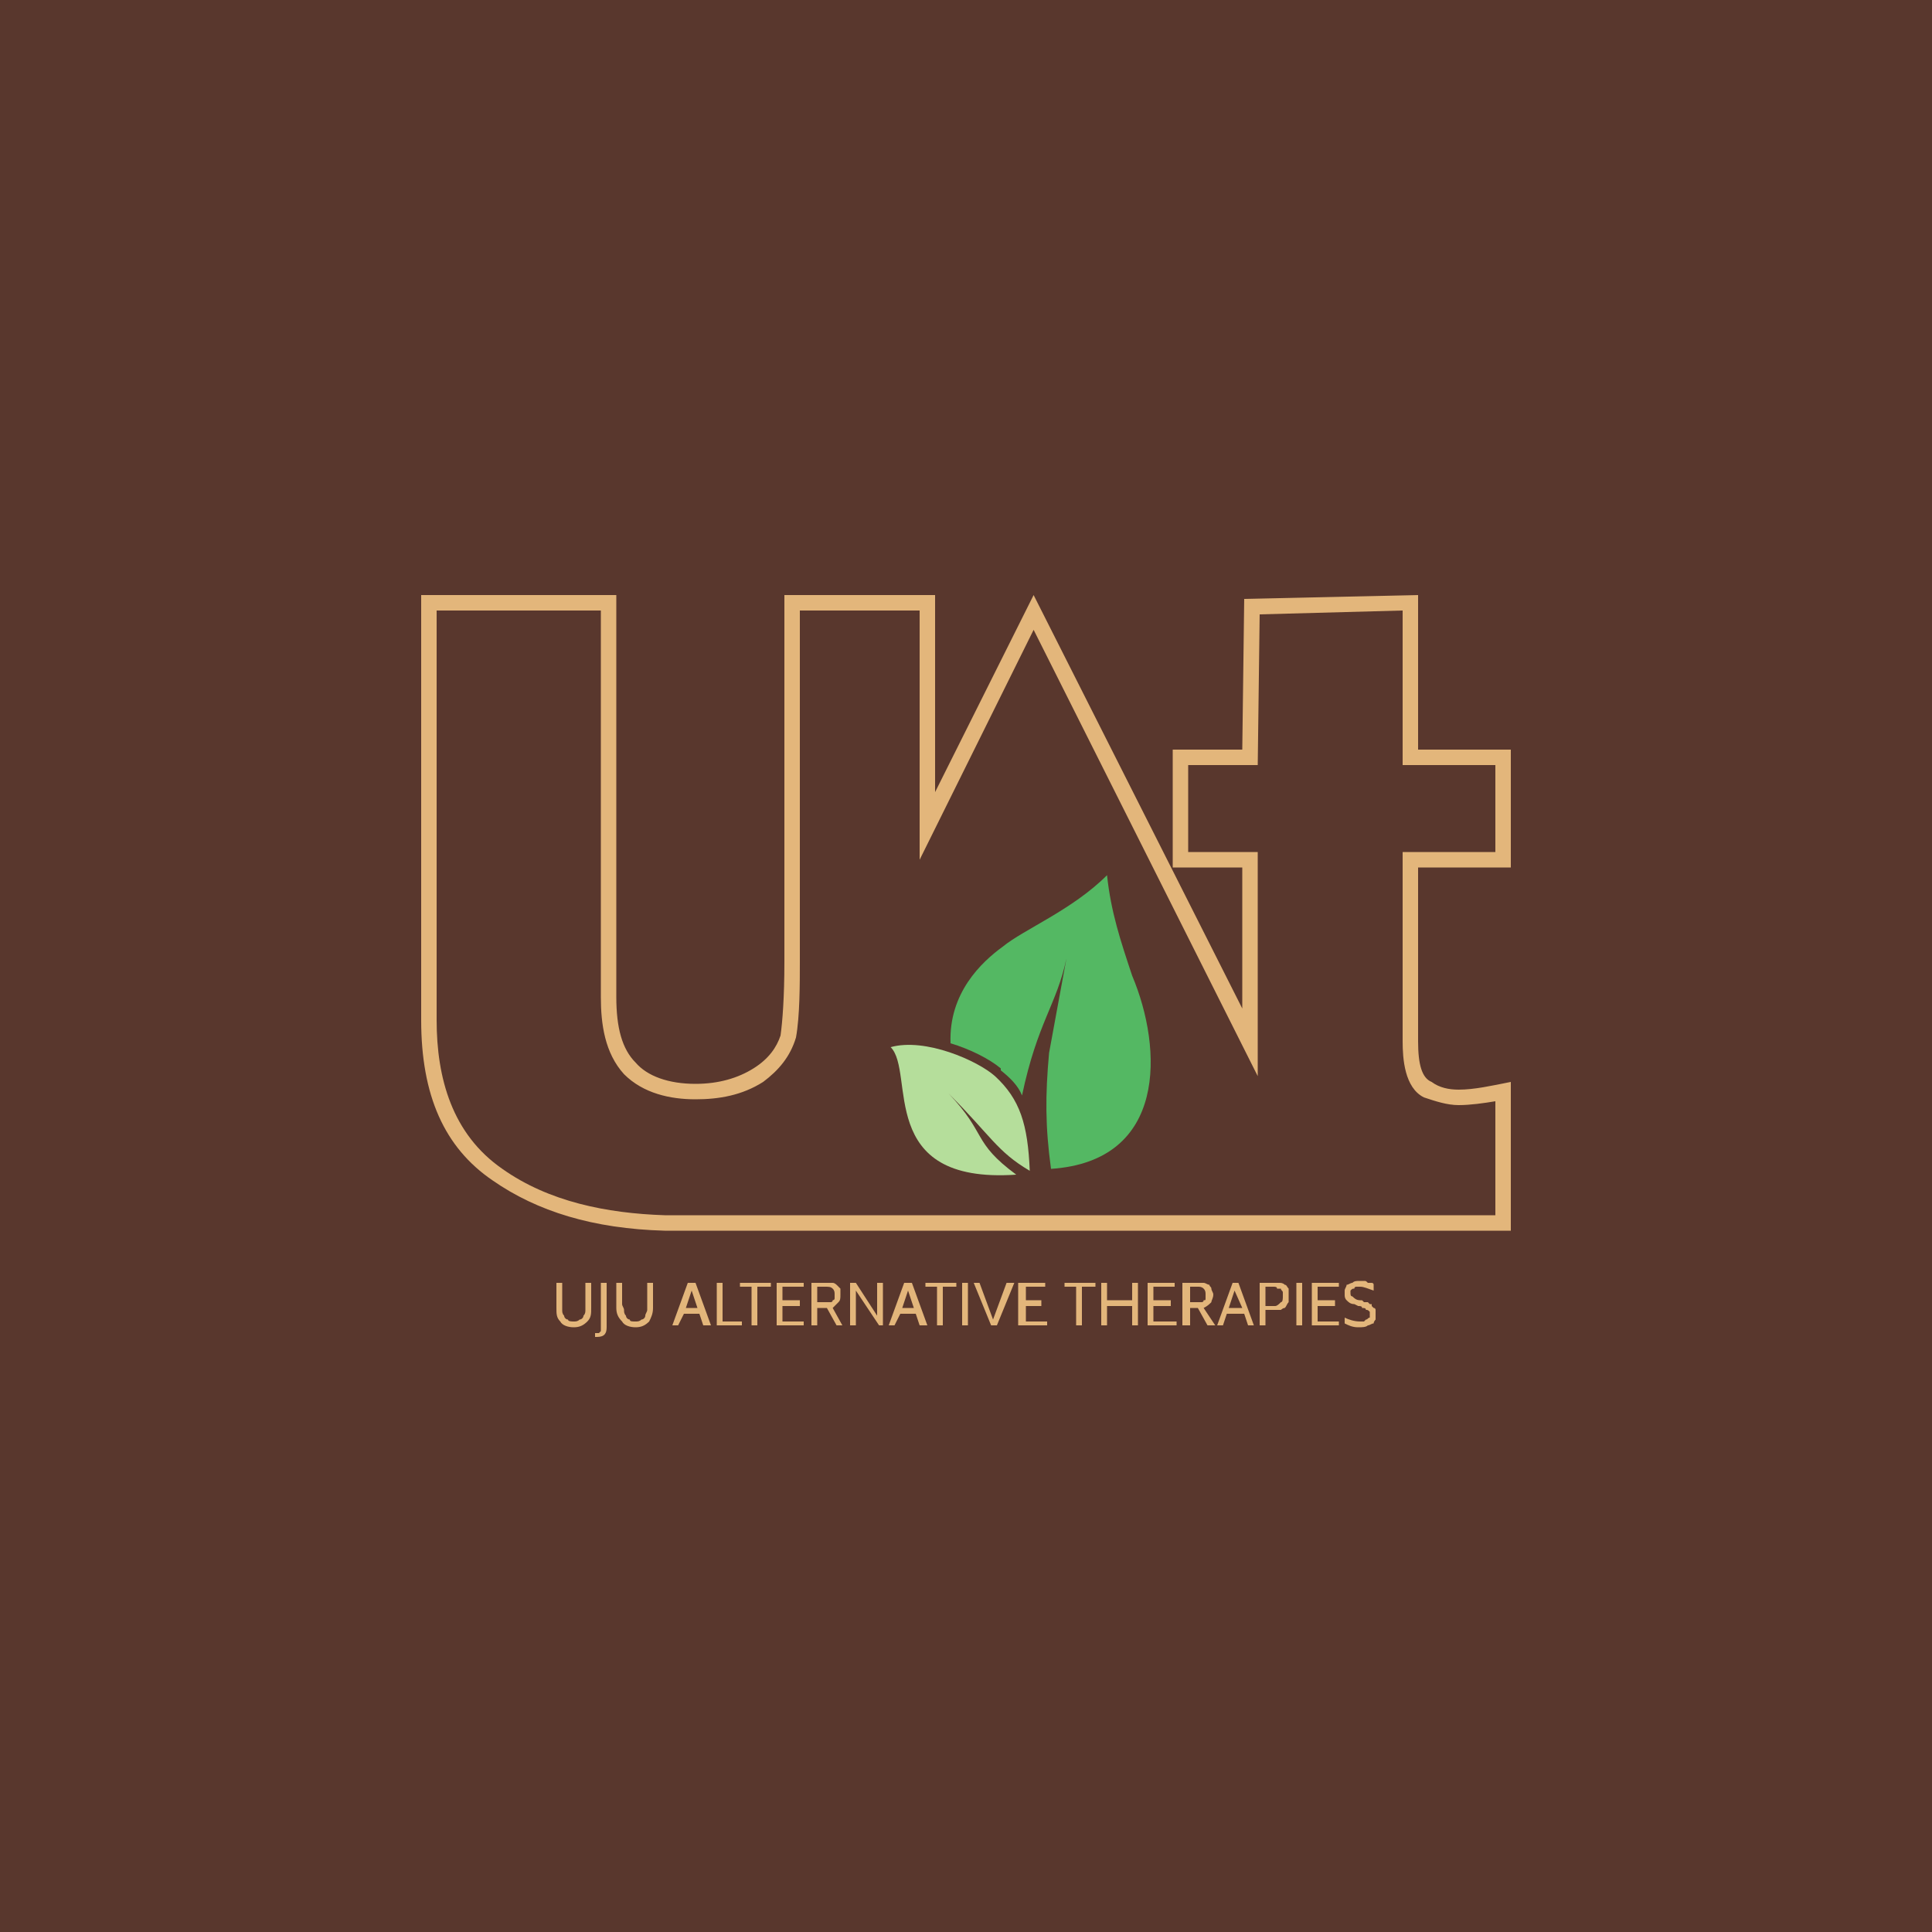
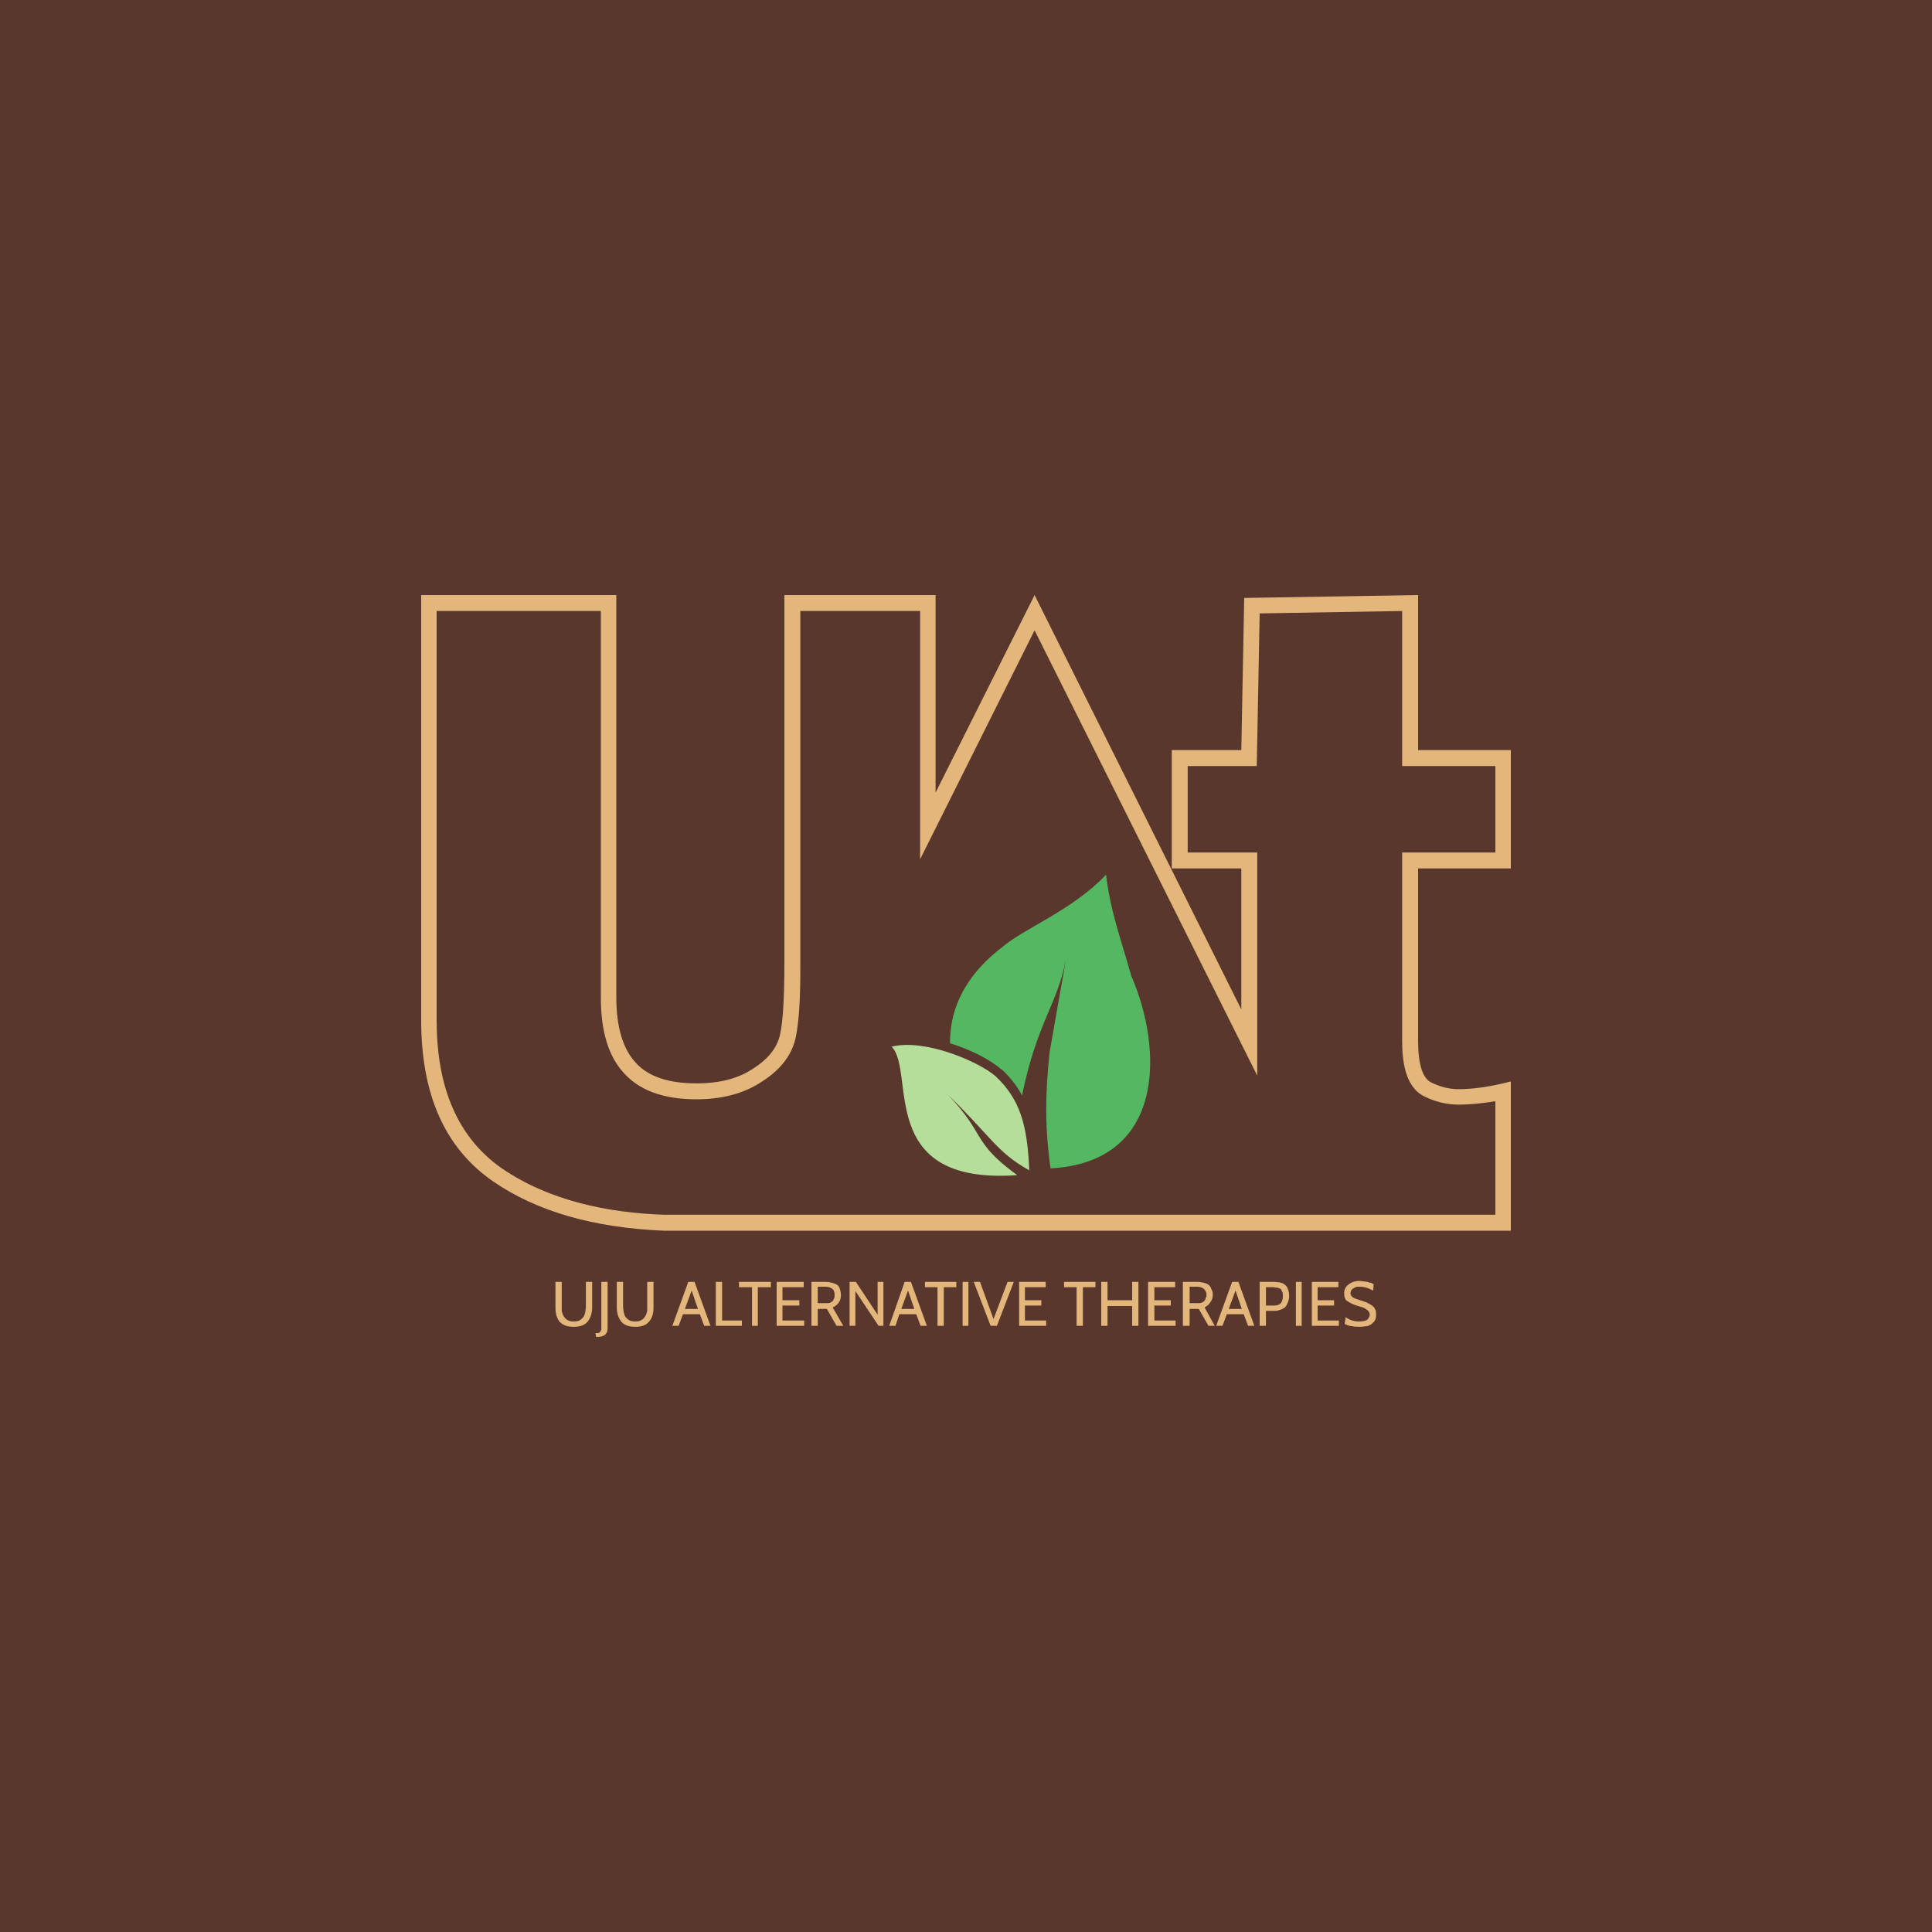
- <svg xmlns="http://www.w3.org/2000/svg" xml:space="preserve" width="1in" height="1in" version="1.1" style="shape-rendering:geometricPrecision; text-rendering:geometricPrecision; image-rendering:optimizeQuality; fill-rule:evenodd; clip-rule:evenodd" viewBox="0 0 1000 1000">
+ <svg xmlns="http://www.w3.org/2000/svg" xml:space="preserve" width="4in" height="4in" version="1.1" style="shape-rendering:geometricPrecision; text-rendering:geometricPrecision; image-rendering:optimizeQuality; fill-rule:evenodd; clip-rule:evenodd" viewBox="0 0 4000 4000">
  <defs>
    <style type="text/css">
   
    .fil2 {fill:#54B863}
    .fil0 {fill:#59372D}
    .fil3 {fill:#B5DE9B}
    .fil1 {fill:#E3B67B;fill-rule:nonzero}
   
  </style>
  </defs>
  <g id="Layer_x0020_1">
-     <rect class="fil0" width="1000" height="1000" />
-     <g id="_2243310734944">
-       <path class="fil1" d="M782 388l0 61 -48 0 0 90c0,12 2,19 7,21 4,3 9,4 14,4 8,0 17,-2 27,-4l0 47 0 20 0 10 -82 0 -329 0 -8 0 -17 0 -2 0c-37,-1 -66,-10 -89,-26 -25,-17 -37,-44 -37,-83l0 -220 101 0 0 208c0,16 3,27 10,34 6,7 17,11 31,11 12,0 22,-3 30,-8 8,-5 12,-11 14,-17 1,-7 2,-20 2,-38l0 -190 78 0 0 102 51 -102 0 0 108 214 0 -73 -36 0 0 -61 36 0 1 -78 90 -2 0 80 48 0zm-8 8l-48 0 0 -80 -74 2 -1 78 -36 0 0 45 36 0 0 116 -116 -231 -59 119 0 -129 -62 0 0 182c0,11 0,28 -2,39 -3,10 -9,17 -17,23 -11,7 -23,9 -35,9 -13,0 -27,-3 -37,-13 -10,-11 -12,-26 -12,-40l0 -200 -85 0 0 212c0,30 8,59 34,77 24,17 54,23 84,24l430 0 0 -59c-6,1 -13,2 -19,2 -6,0 -12,-2 -18,-4 -10,-5 -11,-20 -11,-29l0 -98 48 0 0 -45z" />
-       <path class="fil2" d="M586 505c-6,-18 -11,-33 -13,-52 -18,18 -43,28 -54,37 -11,8 -28,24 -27,50 10,3 20,8 26,13 0,0 0,0 0,1 5,4 9,8 11,13 8,-38 18,-47 23,-71l-9 49c-2,22 -2,38 1,60 60,-4 58,-62 42,-100z" />
-       <path class="fil3" d="M526 608c-23,-17 -15,-21 -35,-42 22,22 25,30 42,40 -1,-24 -5,-37 -18,-49 -9,-8 -36,-20 -54,-15 13,13 -8,71 65,66z" />
-       <path class="fil1" d="M288 677l0 -13 3 0 0 11c0,1 0,2 0,3 0,1 0,2 1,3 0,1 1,2 2,2 0,1 2,1 3,1 1,0 2,0 3,-1 1,0 2,-1 2,-2 1,-1 1,-2 1,-3 0,-1 0,-2 0,-3l0 -11 3 0 0 13c0,3 0,5 -2,7 -2,2 -4,3 -7,3 -3,0 -6,-1 -7,-3 -2,-2 -2,-4 -2,-7z" />
-       <path id="1" class="fil1" d="M309 692l-1 0 0 -2 0 0c1,0 1,0 2,0 0,0 0,0 1,-1 0,0 0,0 0,-1 0,0 0,-1 0,-2l0 -22 3 0 0 23c0,3 -1,5 -5,5z" />
-       <path id="2" class="fil1" d="M319 677l0 -13 3 0 0 11c0,1 1,2 1,3 0,1 0,2 1,3 0,1 1,2 2,2 0,1 1,1 3,1 1,0 2,0 3,-1 1,0 2,-1 2,-2 0,-1 1,-2 1,-3 0,-1 0,-2 0,-3l0 -11 3 0 0 13c0,3 -1,5 -2,7 -2,2 -4,3 -7,3 -3,0 -6,-1 -7,-3 -2,-2 -3,-4 -3,-7z" />
-       <path id="3" class="fil1" d="M368 686l-4 0 -2 -6 -8 0 -3 6 -3 0 8 -22 4 0 8 22zm-7 -9l-3 -9 -3 9 6 0z" />
-       <polygon id="4" class="fil1" points="384,686 371,686 371,664 374,664 374,684 384,684 " />
-       <polygon id="5" class="fil1" points="399,666 392,666 392,686 389,686 389,666 383,666 383,664 399,664 " />
-       <polygon id="6" class="fil1" points="416,686 402,686 402,664 416,664 416,666 405,666 405,673 414,673 414,676 405,676 405,684 416,684 " />
-       <path id="7" class="fil1" d="M436 686l-3 0 -5 -9 -5 0 0 9 -3 0 0 -22 7 0c2,0 3,0 4,0 1,0 2,1 2,1 1,1 1,1 2,2 0,1 0,2 0,3 0,2 0,3 -1,4 -1,1 -2,2 -3,3l5 9zm-9 -20l-4 0 0 8 5 0c1,0 1,0 2,0 0,0 1,0 1,-1 0,0 1,0 1,-1 0,0 0,-1 0,-2 0,-1 0,-2 -1,-3 -1,-1 -2,-1 -4,-1z" />
-       <polygon id="8" class="fil1" points="457,686 455,686 443,668 443,686 440,686 440,664 443,664 454,681 454,664 457,664 " />
-       <path id="9" class="fil1" d="M480 686l-4 0 -2 -6 -8 0 -3 6 -3 0 8 -22 4 0 8 22zm-7 -9l-3 -9 -3 9 6 0z" />
-       <polygon id="10" class="fil1" points="495,666 488,666 488,686 485,686 485,666 479,666 479,664 495,664 " />
-       <polygon id="11" class="fil1" points="501,686 498,686 498,664 501,664 " />
-       <polygon id="12" class="fil1" points="525,664 516,686 513,686 504,664 507,664 514,683 521,664 " />
-       <polygon id="13" class="fil1" points="542,686 527,686 527,664 541,664 541,666 531,666 531,673 539,673 539,676 531,676 531,684 542,684 " />
-       <polygon id="14" class="fil1" points="567,666 560,666 560,686 557,686 557,666 551,666 551,664 567,664 " />
-       <polygon id="15" class="fil1" points="589,686 586,686 586,676 573,676 573,686 570,686 570,664 573,664 573,673 586,673 586,664 589,664 " />
-       <polygon id="16" class="fil1" points="609,686 594,686 594,664 608,664 608,666 597,666 597,673 606,673 606,676 597,676 597,684 609,684 " />
-       <path id="17" class="fil1" d="M629 686l-4 0 -5 -9 -4 0 0 9 -4 0 0 -22 8 0c1,0 2,0 3,0 1,0 2,1 3,1 0,1 1,1 1,2 0,1 1,2 1,3 0,2 -1,3 -1,4 -1,1 -2,2 -4,3l6 9zm-9 -20l-4 0 0 8 5 0c0,0 1,0 1,0 0,0 1,0 1,-1 1,0 1,0 1,-1 0,0 0,-1 0,-2 0,-1 0,-2 -1,-3 -1,-1 -2,-1 -3,-1z" />
-       <path id="18" class="fil1" d="M649 686l-3 0 -2 -6 -9 0 -2 6 -3 0 8 -22 3 0 8 22zm-6 -9l-4 -9 -3 9 7 0z" />
-       <path id="19" class="fil1" d="M655 678l0 8 -3 0 0 -22 7 0c1,0 2,0 3,0 1,0 2,0 3,1 1,0 1,1 2,2 0,1 0,2 0,4 0,1 0,2 0,3 -1,1 -1,2 -2,3 -1,0 -2,1 -2,1 -1,0 -2,0 -3,0l-5 0zm0 -12l0 10 5 0c1,0 2,-1 3,-2 1,0 1,-2 1,-3 0,-1 0,-2 0,-2 0,-1 -1,-1 -1,-2 -1,0 -1,0 -2,0 0,-1 -1,-1 -2,-1l-4 0z" />
-       <polygon id="20" class="fil1" points="674,686 671,686 671,664 674,664 " />
-       <polygon id="21" class="fil1" points="693,686 679,686 679,664 693,664 693,666 682,666 682,673 691,673 691,676 682,676 682,684 693,684 " />
-       <path id="22" class="fil1" d="M703 687c-3,0 -5,-1 -7,-2l0 -3c2,1 5,2 8,2 0,0 1,0 2,0 0,0 1,-1 1,-1 1,0 1,-1 2,-1 0,0 0,-1 0,-2 0,0 0,-1 0,-1 -1,-1 -1,-1 -2,-1 0,-1 -1,-1 -2,-1 0,-1 -1,-1 -2,-1l-2 -1c-2,0 -3,-1 -4,-2 -1,-1 -1,-2 -1,-3 0,-1 0,-2 0,-2 0,-1 1,-2 1,-3 1,0 2,-1 3,-1 1,-1 2,-1 4,-1 0,0 1,0 2,0 1,0 1,0 2,1 1,0 1,0 2,0 0,0 1,0 1,1l0 3c-3,-1 -5,-2 -7,-2 0,0 -1,0 -2,0 0,0 -1,0 -1,1 -1,0 -1,0 -2,1 0,0 0,1 0,1 0,1 0,2 1,2 1,1 2,2 4,2 0,0 1,0 1,0 0,0 0,0 1,1 0,0 0,0 0,0 1,0 1,0 2,0l1 1c0,0 1,0 1,0 0,1 0,1 0,1l1 1c1,0 1,1 1,1 0,1 0,2 0,2 0,1 0,2 0,3 0,0 -1,1 -1,2 -1,0 -2,1 -3,1 -1,1 -3,1 -5,1z" />
+     <rect class="fil0" width="4000" height="4000" />
+     <g id="_2331029476800">
+       <path class="fil1" d="M3128 1553l0 245 -192 0 0 356c0,49 9,78 27,87 18,9 37,14 57,14 30,0 66,-5 108,-16l0 187 0 83 0 39 -329 0 -1315 0 -32 0 -69 0 -9 0c-145,-6 -263,-40 -353,-102 -100,-69 -149,-180 -149,-334l0 -880 404 0 0 833c0,62 14,107 40,135 26,29 68,43 126,43 48,0 87,-10 118,-31 31,-20 49,-43 55,-70 6,-26 9,-76 9,-151l0 -759 313 0 0 409 205 -409 0 0 428 858 0 -292 -144 0 0 -245 144 0 6 -315 360 -6 0 321 192 0zm-32 33l-193 0 0 -321 -295 5 -6 316 -143 0 0 179 144 0 0 462 -461 -922 -237 474 0 -514 -248 0 0 726c0,47 0,113 -10,159 -9,39 -36,68 -69,89 -40,27 -88,37 -136,37 -55,0 -112,-12 -150,-54 -39,-42 -48,-103 -48,-157l0 -800 -340 0 0 847c0,120 32,235 135,307 98,67 219,92 336,96l1721 0 0 -235c-25,4 -51,7 -76,7 -25,0 -49,-6 -71,-17 -41,-20 -46,-76 -46,-116l0 -389 193 0 0 -179z" />
+       <path class="fil2" d="M2342 2020c-20,-72 -43,-132 -52,-209 -70,74 -170,111 -215,150 -42,32 -109,96 -108,199 42,13 82,33 106,54 0,0 1,0 1,0 18,17 32,35 42,54 31,-151 73,-188 91,-282l-34 193c-9,87 -10,153 2,240 239,-13 233,-248 167,-399z" />
+       <path class="fil3" d="M2106 2433c-96,-70 -64,-84 -144,-167 89,86 102,120 169,157 -4,-94 -19,-147 -70,-195 -36,-31 -147,-78 -215,-61 51,52 -34,287 260,266z" />
+       <path class="fil1" d="M1150 2707l0 -53 13 0 0 47c0,4 0,8 0,13 1,4 2,8 4,11 2,3 4,6 8,8 3,2 7,3 13,3 5,0 10,-1 13,-3 3,-2 6,-5 8,-8 1,-3 3,-7 3,-11 1,-5 1,-9 1,-13l0 -47 13 0 0 53c0,13 -4,23 -10,30 -6,7 -16,10 -28,10 -13,0 -22,-3 -29,-10 -6,-7 -9,-17 -9,-30z" />
+       <path id="1" class="fil1" d="M1236 2768l-2 0 -1 -8 0 0c3,0 4,0 6,0 2,-1 3,-2 4,-3 1,-1 1,-3 2,-4 0,-2 0,-5 0,-7l0 -92 13 0 0 96c0,12 -7,18 -22,18z" />
+       <path id="2" class="fil1" d="M1277 2707l0 -53 13 0 0 47c0,4 0,8 1,13 0,4 2,8 3,11 2,3 5,6 8,8 3,2 8,3 13,3 6,0 10,-1 13,-3 4,-2 6,-5 8,-8 2,-3 3,-7 4,-11 0,-5 0,-9 0,-13l0 -47 13 0 0 53c0,13 -3,23 -10,30 -6,7 -15,10 -28,10 -12,0 -22,-3 -28,-10 -6,-7 -10,-17 -10,-30z" />
+       <path id="3" class="fil1" d="M1471 2745l-13 0 -9 -24 -35 0 -9 24 -13 0 33 -91 13 0 33 91zm-26 -35l-13 -38 -14 38 27 0z" />
+       <polygon id="4" class="fil1" points="1536,2745 1482,2745 1482,2654 1495,2654 1495,2734 1536,2734 " />
+       <polygon id="5" class="fil1" points="1596,2665 1569,2665 1569,2745 1557,2745 1557,2665 1530,2665 1530,2654 1596,2654 " />
+       <polygon id="6" class="fil1" points="1665,2745 1608,2745 1608,2654 1664,2654 1664,2665 1620,2665 1620,2692 1655,2692 1655,2703 1620,2703 1620,2734 1665,2734 " />
+       <path id="7" class="fil1" d="M1746 2745l-14 0 -20 -35 -19 0 0 35 -13 0 0 -91 30 0c5,0 9,1 13,2 4,1 7,2 10,4 3,2 5,5 6,9 1,3 2,7 2,12 0,6 -1,11 -4,15 -3,5 -7,8 -13,11l22 38zm-37 -81l-16 0 0 34 20 0c2,0 4,0 6,-1 2,-1 3,-2 5,-3 1,-2 2,-3 3,-6 1,-2 1,-4 1,-7 0,-5 -1,-9 -4,-12 -4,-3 -8,-5 -15,-5z" />
+       <polygon id="8" class="fil1" points="1829,2745 1819,2745 1771,2673 1771,2745 1759,2745 1759,2654 1772,2654 1817,2722 1817,2654 1829,2654 " />
+       <path id="9" class="fil1" d="M1919 2745l-13 0 -9 -24 -35 0 -8 24 -13 0 32 -91 13 0 33 91zm-26 -35l-13 -38 -14 38 27 0z" />
+       <polygon id="10" class="fil1" points="1980,2665 1954,2665 1954,2745 1941,2745 1941,2665 1915,2665 1915,2654 1980,2654 " />
+       <polygon id="11" class="fil1" points="2005,2745 1993,2745 1993,2654 2005,2654 " />
+       <polygon id="12" class="fil1" points="2099,2654 2064,2745 2051,2745 2016,2654 2029,2654 2057,2731 2086,2654 " />
+       <polygon id="13" class="fil1" points="2166,2745 2110,2745 2110,2654 2165,2654 2165,2665 2122,2665 2122,2692 2156,2692 2156,2703 2122,2703 2122,2734 2166,2734 " />
+       <polygon id="14" class="fil1" points="2268,2665 2242,2665 2242,2745 2229,2745 2229,2665 2203,2665 2203,2654 2268,2654 " />
+       <polygon id="15" class="fil1" points="2357,2745 2344,2745 2344,2704 2293,2704 2293,2745 2280,2745 2280,2654 2293,2654 2293,2692 2344,2692 2344,2654 2357,2654 " />
+       <polygon id="16" class="fil1" points="2434,2745 2377,2745 2377,2654 2433,2654 2433,2665 2390,2665 2390,2692 2424,2692 2424,2703 2390,2703 2390,2734 2434,2734 " />
+       <path id="17" class="fil1" d="M2515 2745l-13 0 -20 -35 -19 0 0 35 -14 0 0 -91 30 0c5,0 10,1 14,2 3,1 7,2 9,4 3,2 5,5 6,9 2,3 3,7 3,12 0,6 -2,11 -5,15 -3,5 -7,8 -12,11l21 38zm-36 -81l-16 0 0 34 19 0c2,0 4,0 6,-1 2,-1 4,-2 5,-3 1,-2 3,-3 3,-6 1,-2 2,-4 2,-7 0,-5 -2,-9 -5,-12 -3,-3 -8,-5 -14,-5z" />
+       <path id="18" class="fil1" d="M2597 2745l-13 0 -9 -24 -35 0 -9 24 -13 0 33 -91 13 0 33 91zm-26 -35l-13 -38 -14 38 27 0z" />
+       <path id="19" class="fil1" d="M2621 2714l0 31 -13 0 0 -91 29 0c5,0 9,1 12,1 4,1 8,2 10,4 3,2 6,5 7,9 2,4 3,9 3,15 0,6 -1,10 -3,14 -1,4 -4,8 -6,10 -3,2 -6,4 -10,5 -3,1 -6,2 -9,2l-20 0zm0 -49l0 38 18 0c6,0 10,-2 13,-5 3,-4 4,-9 4,-15 0,-3 0,-6 -1,-8 -1,-2 -2,-4 -3,-6 -2,-1 -4,-2 -7,-3 -3,0 -6,-1 -10,-1l-14 0z" />
+       <polygon id="20" class="fil1" points="2695,2745 2683,2745 2683,2654 2695,2654 " />
+       <polygon id="21" class="fil1" points="2772,2745 2716,2745 2716,2654 2771,2654 2771,2665 2728,2665 2728,2692 2762,2692 2762,2703 2728,2703 2728,2734 2772,2734 " />
+       <path id="22" class="fil1" d="M2814 2747c-13,0 -23,-2 -30,-6l2 -14c8,6 17,9 28,9 3,0 6,0 9,-1 2,0 5,-1 7,-2 2,-2 3,-3 4,-5 1,-2 2,-4 2,-6 0,-2 -1,-5 -2,-6 -1,-2 -3,-4 -5,-5 -2,-1 -4,-3 -7,-4 -3,-1 -6,-2 -10,-3l-9 -3c-7,-3 -12,-6 -16,-9 -3,-4 -4,-8 -4,-13 0,-3 0,-6 1,-9 1,-3 3,-6 5,-8 3,-3 6,-5 10,-7 5,-2 10,-3 16,-3 3,0 6,1 8,1 3,0 6,1 8,1 3,1 5,2 8,2 2,1 4,2 5,3l-1 13c-11,-6 -20,-8 -26,-8 -3,0 -5,0 -8,0 -2,1 -5,2 -6,3 -2,1 -4,2 -5,4 -1,2 -2,4 -2,6 0,4 2,7 5,9 3,2 8,4 15,6 2,1 3,1 4,1 1,1 1,1 2,1 1,0 2,1 3,1 2,1 4,1 7,3l4 2c1,1 2,1 3,2 1,0 1,1 2,1l3 3c2,2 3,5 4,7 1,3 1,5 1,9 0,2 0,5 -1,8 -1,3 -2,6 -5,8 -2,3 -6,5 -10,7 -5,1 -11,2 -19,2z" />
    </g>
  </g>
</svg>
